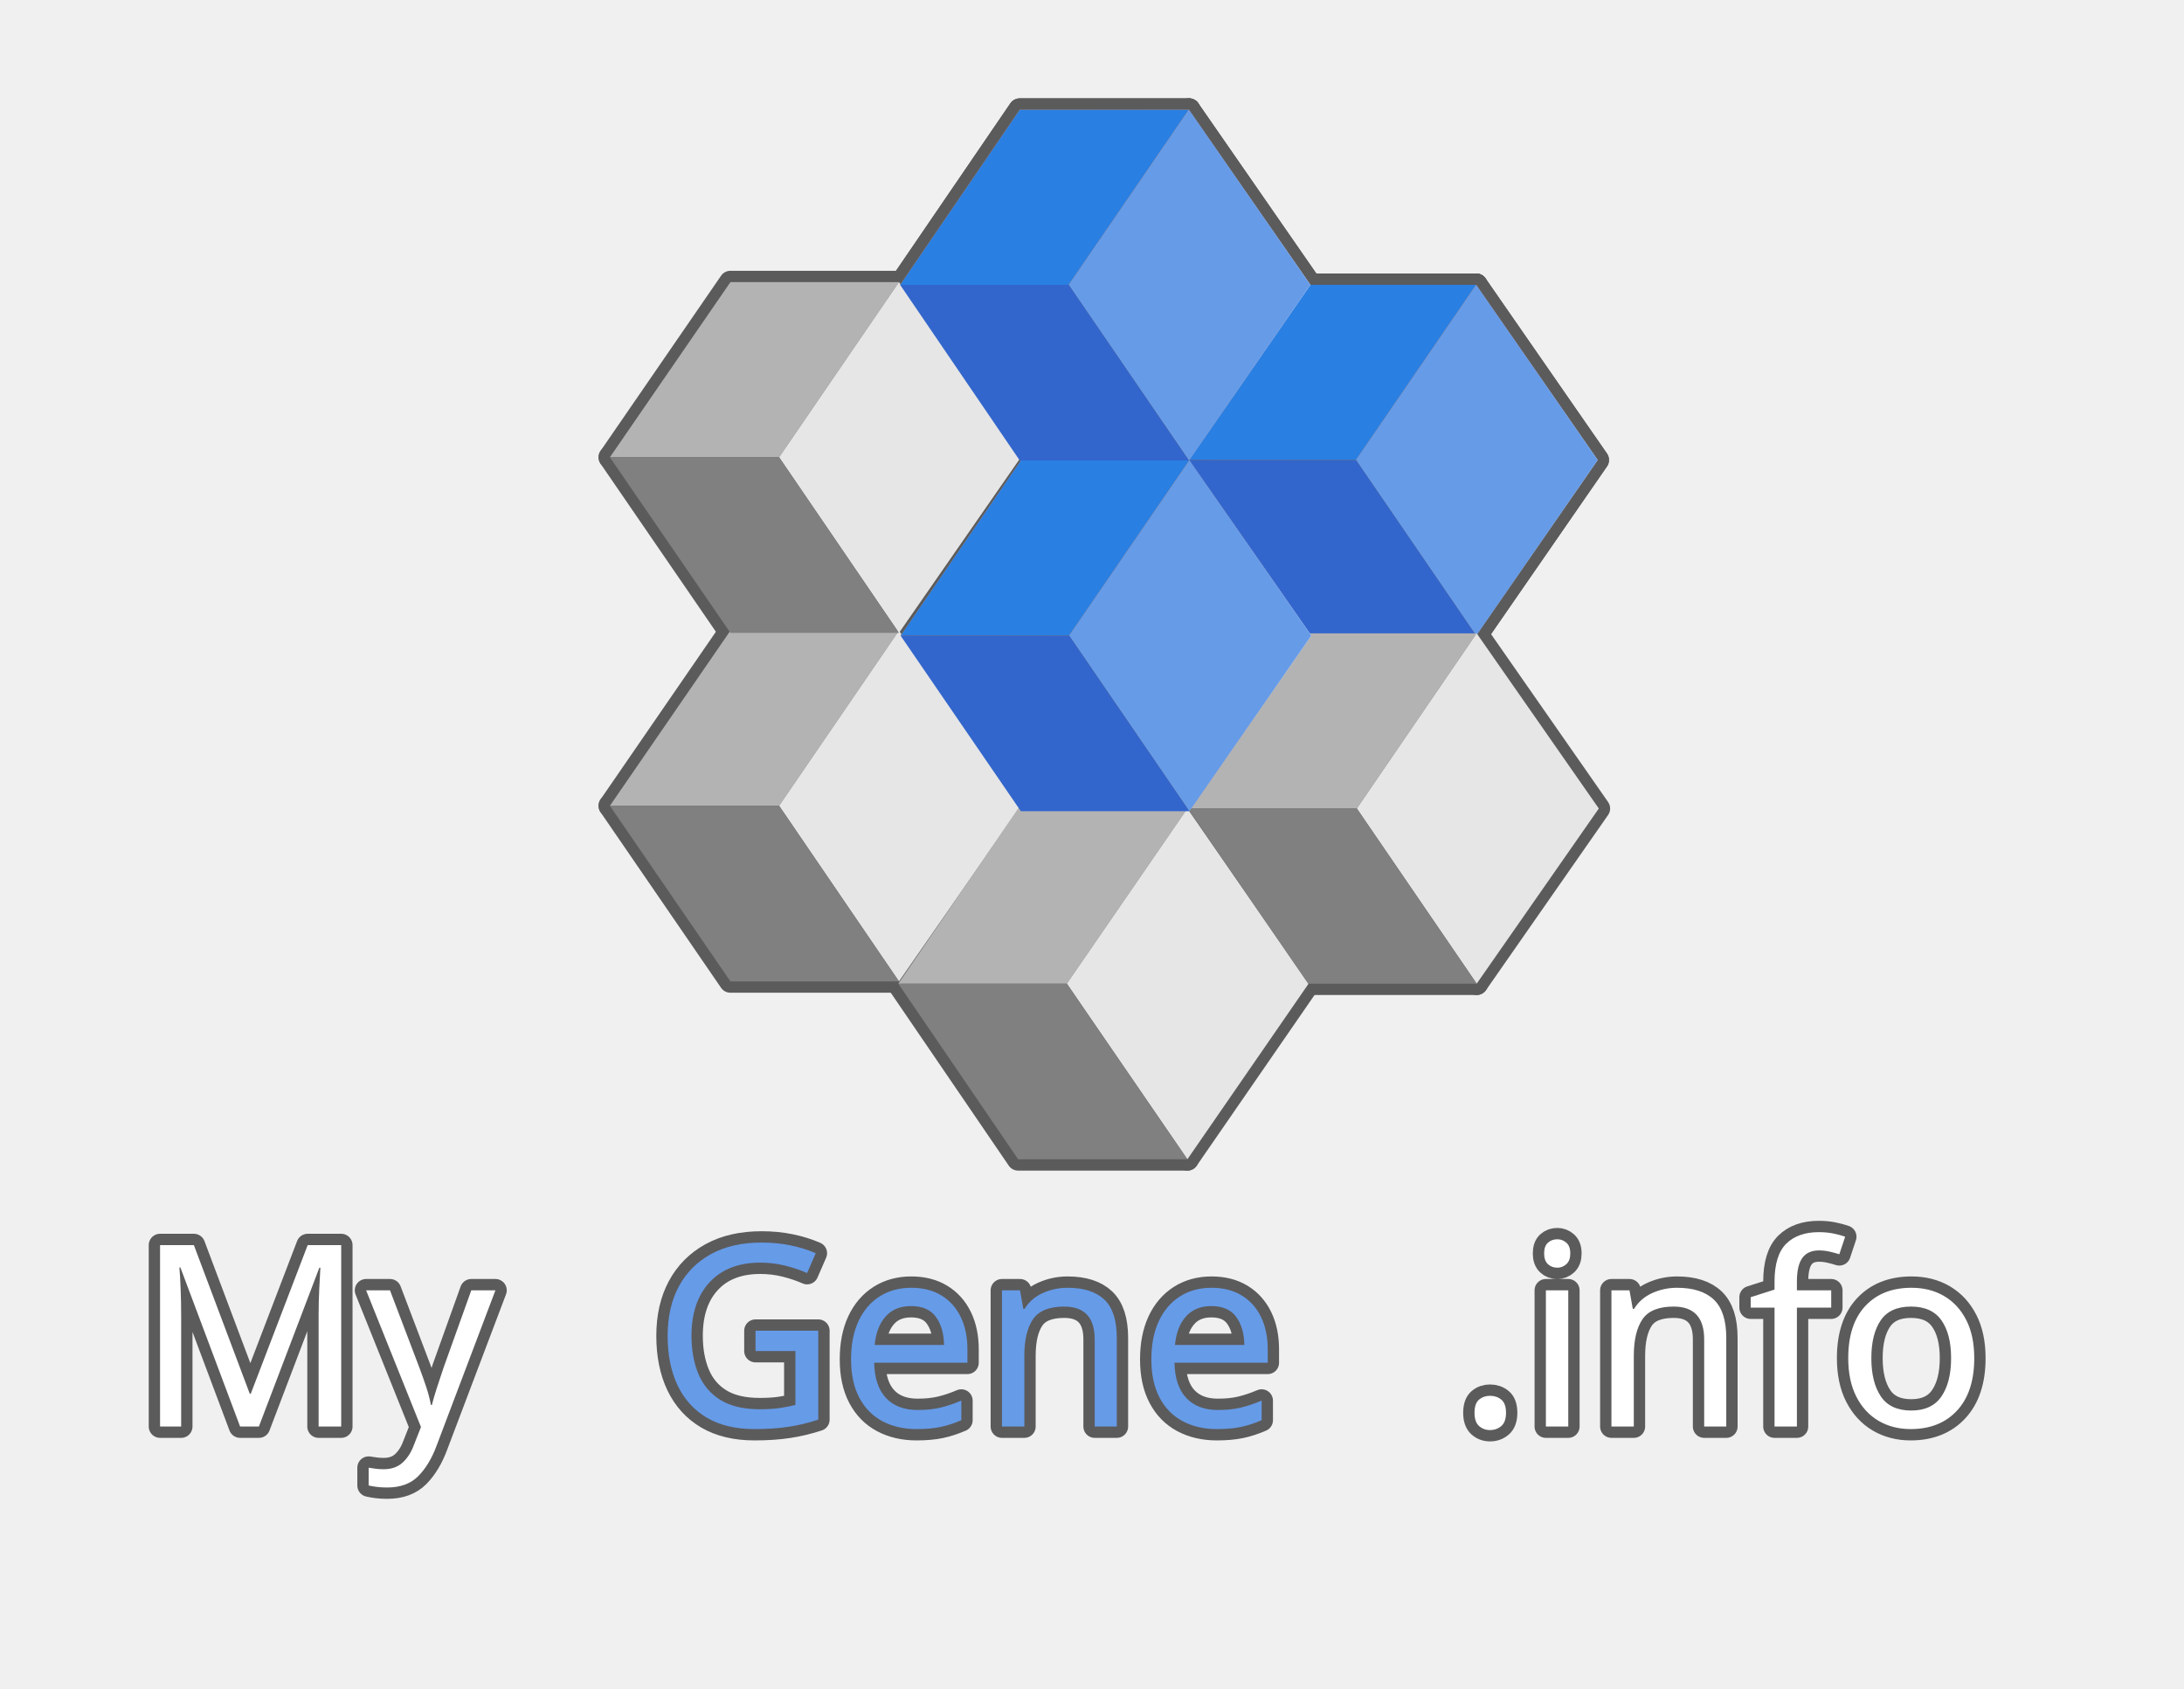
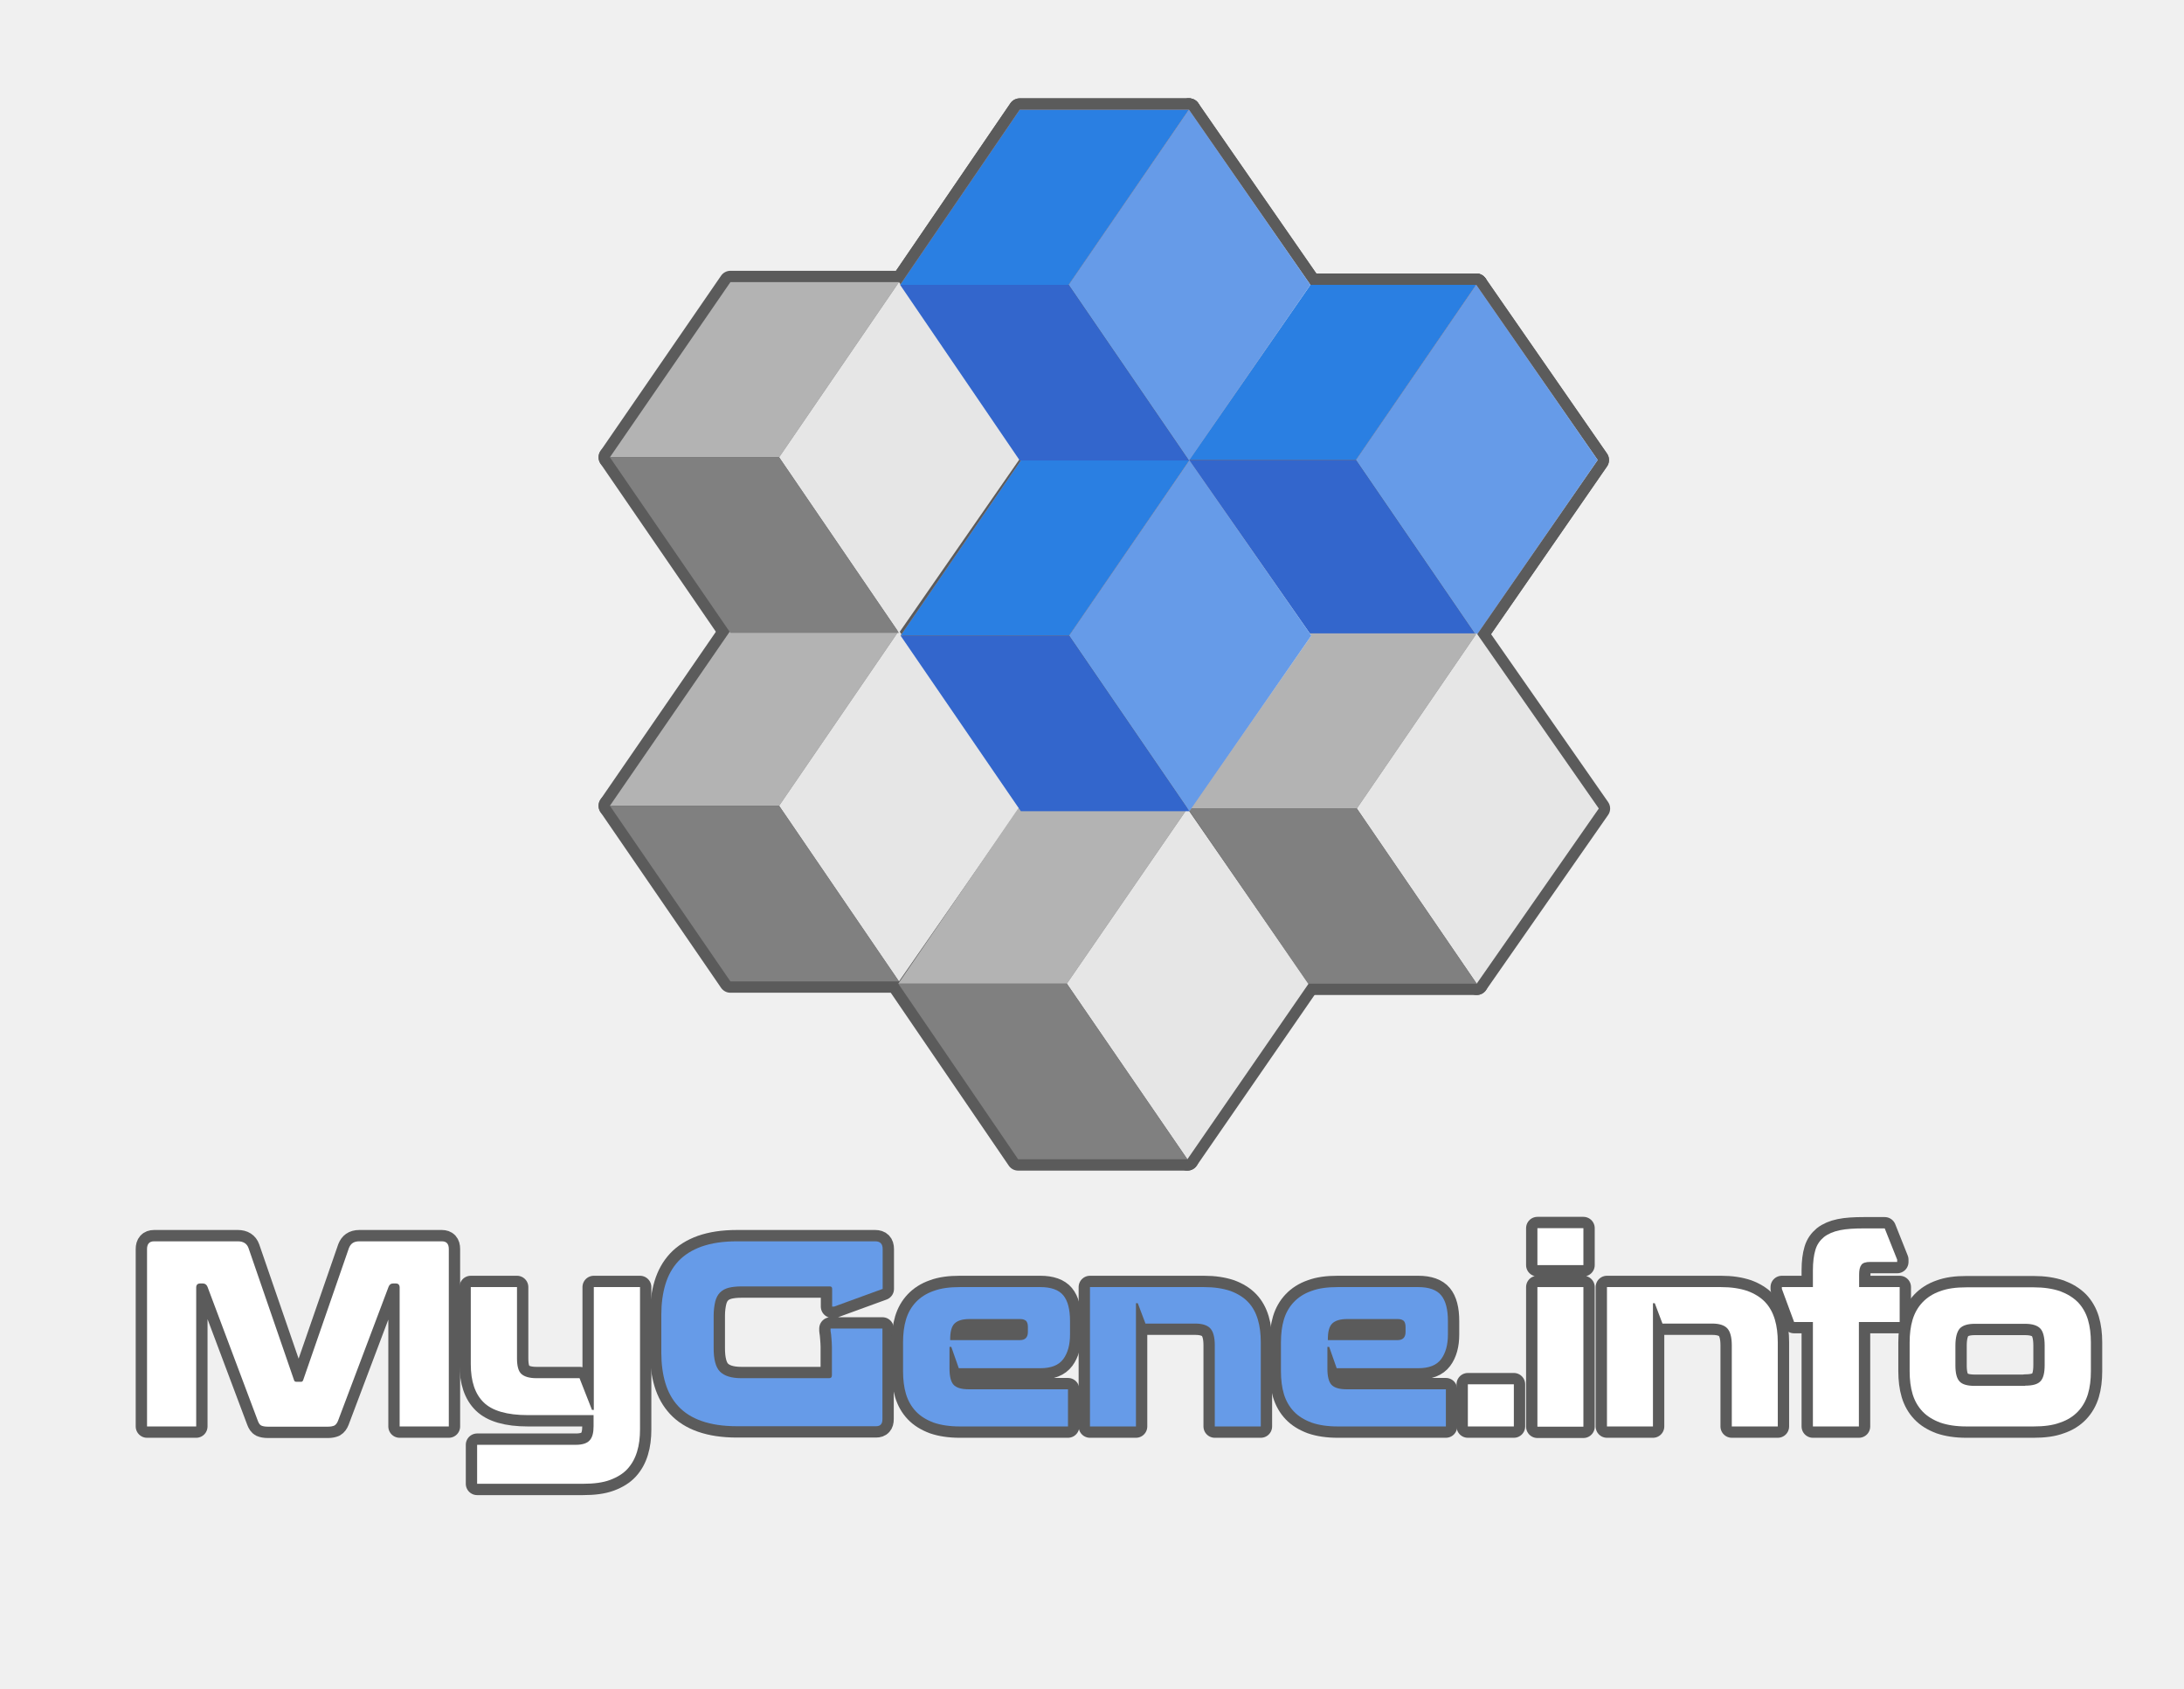
<svg xmlns="http://www.w3.org/2000/svg" version="1.1" id="Layer_1" x="0px" y="0px" viewBox="0 0 964 745" style="enable-background:new 0 0 964 745;" xml:space="preserve">
  <style type="text/css">
	.st0{fill:none;}
- 	.st1{fill:none;stroke:#5B5B5B;stroke-width:10;stroke-linejoin:round;}
- 	.st2{font-family:'RechargeRg-Bold';}
- 	.st3{font-size:112.14px;}
- 	.st4{fill:#FFFFFF;}
- 	.st5{fill:#669BE8;}
- 	.st6{fill:url(#SVGID_1_);}
- 	.st7{fill:#2A7FE2;}
- 	.st8{fill:url(#SVGID_2_);}
- 	.st9{fill:#3366CC;}
- 	.st10{fill:#B3B3B3;}
- 	.st11{fill:#E6E6E6;}
- 	.st12{fill:#808080;}
- 	.st13{fill:url(#SVGID_3_);}
- 	.st14{fill:url(#SVGID_4_);}
- 	.st15{fill:url(#SVGID_5_);}
- 	.st16{fill:url(#SVGID_6_);}
+ 	.st1{enable-background:new    ;}
+ 	.st2{fill:none;stroke:#5B5B5B;stroke-width:10;stroke-linejoin:round;}
+ 	.st3{fill:#FFFFFF;}
+ 	.st4{fill:#669BE8;}
+ 	.st5{fill:url(#SVGID_1_);}
+ 	.st6{fill:#2A7FE2;}
+ 	.st7{fill:url(#SVGID_2_);}
+ 	.st8{fill:#3366CC;}
+ 	.st9{fill:#B3B3B3;}
+ 	.st10{fill:#E6E6E6;}
+ 	.st11{fill:#808080;}
+ 	.st12{fill:url(#SVGID_3_);}
+ 	.st13{fill:url(#SVGID_4_);}
+ 	.st14{fill:url(#SVGID_5_);}
+ 	.st15{fill:url(#SVGID_6_);}
</style>
  <g>
    <rect x="59.8" y="542.1" class="st0" width="920.4" height="120.2" />
    <g>
-       <text transform="matrix(1 0 0 1 59.7768 629.5355)" class="st1 st2 st3">My</text>
-       <text transform="matrix(1 0 0 1 287.8437 629.5355)" class="st1 st2 st3">Gene</text>
-       <text transform="matrix(1 0 0 1 642.7592 629.5355)" class="st1 st2 st3">.info</text>
+       <g class="st1">
+         <path class="st2" d="M176.4,629.5v-61.3c0-1.2-0.6-1.8-1.7-1.8h-1.2c-1,0-1.6,0.5-2,1.5L149.2,627c-0.4,1-0.9,1.7-1.6,2.1     c-0.7,0.3-1.6,0.5-2.8,0.5h-26.6c-1.3,0-2.2-0.2-2.9-0.5c-0.6-0.3-1.1-1-1.5-2.1l-22.2-59.1c-0.4-1-1.1-1.5-2.1-1.5h-1.1     c-1.2,0-1.8,0.6-1.8,1.8v61.3H64.9v-78.3c0-2.2,1-3.4,3.1-3.4H105c2.4,0,4,1,4.7,3l20.1,58.3c0.1,0.4,0.4,0.7,1.1,0.7h2     c0.4,0,0.7-0.2,0.9-0.7l20.2-58.3c0.4-1,0.9-1.7,1.6-2.2c0.7-0.5,1.7-0.8,3-0.8H195c2.1,0,3.1,1.1,3.1,3.4v78.3H176.4z" />
+         <path class="st2" d="M261.3,622.2h0.8V568h20.4v62.8c0,3.6-0.4,6.9-1.3,9.8c-0.9,3-2.3,5.5-4.2,7.6c-1.9,2.1-4.5,3.7-7.7,4.9     c-3.2,1.2-7.2,1.7-11.9,1.7h-46.8v-17.2h43.6c2.9,0,5-0.7,6.1-2c1.2-1.3,1.7-3.4,1.7-6.2v-4.9h-29c-9.2,0-15.7-1.9-19.5-5.6     c-3.8-3.7-5.7-9.3-5.7-16.9V568h20.4v31.4c0,3.4,0.6,5.7,1.9,6.9c1.3,1.2,3.5,1.9,6.7,1.9h19L261.3,622.2z" />
+       </g>
+       <g class="st1">
+         <path class="st2" d="M367.2,594.5c0-1.2-0.1-2.4-0.2-3.8c-0.1-1.3-0.2-2.4-0.4-3.4v-1h22.9v40c0,2.1-0.9,3.1-2.8,3.1h-61.5     c-6.1,0-11.2-0.8-15.5-2.3c-4.3-1.5-7.7-3.7-10.3-6.5c-2.6-2.8-4.5-6.2-5.7-10.2c-1.2-4-1.8-8.5-1.8-13.4v-16.8     c0-4.9,0.6-9.4,1.8-13.4c1.2-4,3.1-7.4,5.7-10.2c2.6-2.8,6.1-5,10.3-6.5c4.3-1.5,9.4-2.3,15.5-2.3h61.1c2.2,0,3.3,1.1,3.3,3.4     v17.6l-21.4,7.8h-0.9v-7.8c0-0.7-0.3-1.1-1-1.1h-39c-2.2,0-4.1,0.2-5.7,0.6c-1.5,0.4-2.8,1.1-3.8,2.1c-1,1-1.7,2.4-2.1,4     c-0.4,1.7-0.7,3.8-0.7,6.2v14.4c0,4.9,0.9,8.4,2.8,10.3c1.9,1.9,5,2.9,9.4,2.9H366c0.8,0,1.2-0.4,1.2-1.3V594.5z" />
+         <path class="st2" d="M419.9,594.4h-0.8v9.5c0,3.5,0.6,5.9,1.8,7.2c1.2,1.3,3.4,2,6.7,2h43.8v16.4h-47.7c-4.6,0-8.4-0.6-11.6-1.7     c-3.2-1.2-5.8-2.8-7.8-4.9c-2-2.1-3.5-4.7-4.4-7.7c-0.9-3-1.3-6.4-1.3-10.1v-12.7c0-3.7,0.4-7.1,1.3-10.1c0.9-3,2.4-5.6,4.4-7.7     s4.6-3.8,7.8-4.9c3.2-1.2,7-1.7,11.6-1.7h35.5c4.7,0,8.1,1.2,10.1,3.6c2,2.4,3,6.2,3,11.4v5.9c0,4.6-1,8.2-3,10.9s-5.4,4-10.1,4     h-36L419.9,594.4z M419.2,591.4h31c2.3,0,3.5-1.2,3.5-3.6v-2.2c0-1.3-0.3-2.2-0.8-2.7c-0.6-0.5-1.4-0.8-2.6-0.8h-22.4     c-3.1,0-5.3,0.7-6.6,2c-1.3,1.3-1.9,3.6-1.9,7V591.4z" />
+         <path class="st2" d="M481.2,568h50.2c4.6,0,8.4,0.6,11.7,1.7c3.2,1.2,5.8,2.8,7.8,4.9c2,2.1,3.4,4.7,4.3,7.7     c0.9,3,1.3,6.4,1.3,10.1v37.1h-20.3v-35.8c0-3.6-0.7-6.1-2-7.5c-1.3-1.4-3.6-2.1-6.6-2.1h-22l-3.4-9h-0.8v54.4h-20.3V568z" />
+         <path class="st2" d="M586.7,594.4h-0.8v9.5c0,3.5,0.6,5.9,1.8,7.2c1.2,1.3,3.4,2,6.7,2h43.8v16.4h-47.7c-4.6,0-8.4-0.6-11.6-1.7     c-3.2-1.2-5.8-2.8-7.8-4.9c-2-2.1-3.5-4.7-4.4-7.7c-0.9-3-1.3-6.4-1.3-10.1v-12.7c0-3.7,0.4-7.1,1.3-10.1c0.9-3,2.4-5.6,4.4-7.7     s4.6-3.8,7.8-4.9c3.2-1.2,7-1.7,11.6-1.7h35.5c4.7,0,8.1,1.2,10.1,3.6c2,2.4,3,6.2,3,11.4v5.9c0,4.6-1,8.2-3,10.9s-5.4,4-10.1,4     h-36L586.7,594.4z M585.9,591.4h31c2.3,0,3.5-1.2,3.5-3.6v-2.2c0-1.3-0.3-2.2-0.8-2.7c-0.6-0.5-1.4-0.8-2.6-0.8h-22.4     c-3.1,0-5.3,0.7-6.6,2c-1.3,1.3-1.9,3.6-1.9,7V591.4z" />
+       </g>
+       <g class="st1">
+         <path class="st2" d="M647.9,629.5v-18.6h20.3v18.6H647.9z" />
+         <path class="st2" d="M678.6,558.3v-16.3h20.3v16.3H678.6z M678.6,629.5V568h20.3v61.6H678.6z" />
+         <path class="st2" d="M709.4,568h50.2c4.6,0,8.4,0.6,11.7,1.7c3.2,1.2,5.8,2.8,7.8,4.9c2,2.1,3.4,4.7,4.3,7.7     c0.9,3,1.3,6.4,1.3,10.1v37.1h-20.3v-35.8c0-3.6-0.7-6.1-2-7.5c-1.3-1.4-3.6-2.1-6.6-2.1h-22l-3.4-9h-0.8v54.4h-20.3V568z" />
+         <path class="st2" d="M838.4,583.4h-17.9v46.1h-20.3v-46.1h-8.3l-5.4-14.6V568h13.7v-7.4c0-3.7,0.4-6.7,1.1-9     c0.7-2.4,2-4.2,3.8-5.7c1.8-1.4,4.1-2.4,7-3c2.9-0.6,6.4-0.8,10.7-0.8h9.1l5.5,13.8v1h-11.9c-1.9,0-3.3,0.4-3.9,1.3     c-0.7,0.9-1,2.3-1,4.3v5.5h17.9V583.4z" />
+         <path class="st2" d="M922.9,605.1c0,3.7-0.4,7.1-1.3,10.1c-0.9,3-2.4,5.6-4.4,7.7c-2,2.1-4.6,3.8-7.9,4.9     c-3.2,1.2-7.1,1.7-11.7,1.7H868c-4.6,0-8.4-0.6-11.6-1.7c-3.2-1.2-5.8-2.8-7.8-4.9c-2-2.1-3.5-4.7-4.4-7.7     c-0.9-3-1.3-6.4-1.3-10.1v-12.7c0-3.7,0.4-7,1.3-10c0.9-3,2.4-5.6,4.4-7.7s4.6-3.8,7.8-4.9c3.2-1.2,7-1.7,11.6-1.7h29.6     c4.6,0,8.4,0.6,11.7,1.7c3.2,1.2,5.8,2.8,7.9,4.9c2,2.1,3.5,4.7,4.4,7.7c0.9,3,1.3,6.4,1.3,10V605.1z M893.9,611.5     c3.2,0,5.5-0.6,6.7-1.9c1.3-1.3,1.9-3.7,1.9-7.2v-8.6c0-3.7-0.7-6.3-2-7.6c-1.3-1.3-3.5-2-6.7-2h-22.1c-3.2,0-5.4,0.7-6.7,2.1     c-1.2,1.4-1.9,3.9-1.9,7.6v8.6c0,3.5,0.6,5.9,1.9,7.2c1.2,1.3,3.5,1.9,6.7,1.9H893.9z" />
+       </g>
    </g>
    <g>
-       <text transform="matrix(1 0 0 1 59.7768 629.5355)" class="st4 st2 st3">My</text>
-       <text transform="matrix(1 0 0 1 287.8437 629.5355)" class="st5 st2 st3">Gene</text>
-       <text transform="matrix(1 0 0 1 642.7592 629.5355)" class="st4 st2 st3">.info</text>
+       <g class="st1">
+         <path class="st3" d="M176.4,629.5v-61.3c0-1.2-0.6-1.8-1.7-1.8h-1.2c-1,0-1.6,0.5-2,1.5L149.2,627c-0.4,1-0.9,1.7-1.6,2.1     c-0.7,0.3-1.6,0.5-2.8,0.5h-26.6c-1.3,0-2.2-0.2-2.9-0.5c-0.6-0.3-1.1-1-1.5-2.1l-22.2-59.1c-0.4-1-1.1-1.5-2.1-1.5h-1.1     c-1.2,0-1.8,0.6-1.8,1.8v61.3H64.9v-78.3c0-2.2,1-3.4,3.1-3.4H105c2.4,0,4,1,4.7,3l20.1,58.3c0.1,0.4,0.4,0.7,1.1,0.7h2     c0.4,0,0.7-0.2,0.9-0.7l20.2-58.3c0.4-1,0.9-1.7,1.6-2.2c0.7-0.5,1.7-0.8,3-0.8H195c2.1,0,3.1,1.1,3.1,3.4v78.3H176.4z" />
+         <path class="st3" d="M261.3,622.2h0.8V568h20.4v62.8c0,3.6-0.4,6.9-1.3,9.8c-0.9,3-2.3,5.5-4.2,7.6c-1.9,2.1-4.5,3.7-7.7,4.9     c-3.2,1.2-7.2,1.7-11.9,1.7h-46.8v-17.2h43.6c2.9,0,5-0.7,6.1-2c1.2-1.3,1.7-3.4,1.7-6.2v-4.9h-29c-9.2,0-15.7-1.9-19.5-5.6     c-3.8-3.7-5.7-9.3-5.7-16.9V568h20.4v31.4c0,3.4,0.6,5.7,1.9,6.9c1.3,1.2,3.5,1.9,6.7,1.9h19L261.3,622.2z" />
+       </g>
+       <g class="st1">
+         <path class="st4" d="M367.2,594.5c0-1.2-0.1-2.4-0.2-3.8c-0.1-1.3-0.2-2.4-0.4-3.4v-1h22.9v40c0,2.1-0.9,3.1-2.8,3.1h-61.5     c-6.1,0-11.2-0.8-15.5-2.3c-4.3-1.5-7.7-3.7-10.3-6.5c-2.6-2.8-4.5-6.2-5.7-10.2c-1.2-4-1.8-8.5-1.8-13.4v-16.8     c0-4.9,0.6-9.4,1.8-13.4c1.2-4,3.1-7.4,5.7-10.2c2.6-2.8,6.1-5,10.3-6.5c4.3-1.5,9.4-2.3,15.5-2.3h61.1c2.2,0,3.3,1.1,3.3,3.4     v17.6l-21.4,7.8h-0.9v-7.8c0-0.7-0.3-1.1-1-1.1h-39c-2.2,0-4.1,0.2-5.7,0.6c-1.5,0.4-2.8,1.1-3.8,2.1c-1,1-1.7,2.4-2.1,4     c-0.4,1.7-0.7,3.8-0.7,6.2v14.4c0,4.9,0.9,8.4,2.8,10.3c1.9,1.9,5,2.9,9.4,2.9H366c0.8,0,1.2-0.4,1.2-1.3V594.5z" />
+         <path class="st4" d="M419.9,594.4h-0.8v9.5c0,3.5,0.6,5.9,1.8,7.2c1.2,1.3,3.4,2,6.7,2h43.8v16.4h-47.7c-4.6,0-8.4-0.6-11.6-1.7     c-3.2-1.2-5.8-2.8-7.8-4.9c-2-2.1-3.5-4.7-4.4-7.7c-0.9-3-1.3-6.4-1.3-10.1v-12.7c0-3.7,0.4-7.1,1.3-10.1c0.9-3,2.4-5.6,4.4-7.7     s4.6-3.8,7.8-4.9c3.2-1.2,7-1.7,11.6-1.7h35.5c4.7,0,8.1,1.2,10.1,3.6c2,2.4,3,6.2,3,11.4v5.9c0,4.6-1,8.2-3,10.9s-5.4,4-10.1,4     h-36L419.9,594.4z M419.2,591.4h31c2.3,0,3.5-1.2,3.5-3.6v-2.2c0-1.3-0.3-2.2-0.8-2.7c-0.6-0.5-1.4-0.8-2.6-0.8h-22.4     c-3.1,0-5.3,0.7-6.6,2c-1.3,1.3-1.9,3.6-1.9,7V591.4z" />
+         <path class="st4" d="M481.2,568h50.2c4.6,0,8.4,0.6,11.7,1.7c3.2,1.2,5.8,2.8,7.8,4.9c2,2.1,3.4,4.7,4.3,7.7     c0.9,3,1.3,6.4,1.3,10.1v37.1h-20.3v-35.8c0-3.6-0.7-6.1-2-7.5c-1.3-1.4-3.6-2.1-6.6-2.1h-22l-3.4-9h-0.8v54.4h-20.3V568z" />
+         <path class="st4" d="M586.7,594.4h-0.8v9.5c0,3.5,0.6,5.9,1.8,7.2c1.2,1.3,3.4,2,6.7,2h43.8v16.4h-47.7c-4.6,0-8.4-0.6-11.6-1.7     c-3.2-1.2-5.8-2.8-7.8-4.9c-2-2.1-3.5-4.7-4.4-7.7c-0.9-3-1.3-6.4-1.3-10.1v-12.7c0-3.7,0.4-7.1,1.3-10.1c0.9-3,2.4-5.6,4.4-7.7     s4.6-3.8,7.8-4.9c3.2-1.2,7-1.7,11.6-1.7h35.5c4.7,0,8.1,1.2,10.1,3.6c2,2.4,3,6.2,3,11.4v5.9c0,4.6-1,8.2-3,10.9s-5.4,4-10.1,4     h-36L586.7,594.4z M585.9,591.4h31c2.3,0,3.5-1.2,3.5-3.6v-2.2c0-1.3-0.3-2.2-0.8-2.7c-0.6-0.5-1.4-0.8-2.6-0.8h-22.4     c-3.1,0-5.3,0.7-6.6,2c-1.3,1.3-1.9,3.6-1.9,7V591.4z" />
+       </g>
+       <g class="st1">
+         <path class="st3" d="M647.9,629.5v-18.6h20.3v18.6H647.9z" />
+         <path class="st3" d="M678.6,558.3v-16.3h20.3v16.3H678.6z M678.6,629.5V568h20.3v61.6H678.6z" />
+         <path class="st3" d="M709.4,568h50.2c4.6,0,8.4,0.6,11.7,1.7c3.2,1.2,5.8,2.8,7.8,4.9c2,2.1,3.4,4.7,4.3,7.7     c0.9,3,1.3,6.4,1.3,10.1v37.1h-20.3v-35.8c0-3.6-0.7-6.1-2-7.5c-1.3-1.4-3.6-2.1-6.6-2.1h-22l-3.4-9h-0.8v54.4h-20.3V568z" />
+         <path class="st3" d="M838.4,583.4h-17.9v46.1h-20.3v-46.1h-8.3l-5.4-14.6V568h13.7v-7.4c0-3.7,0.4-6.7,1.1-9     c0.7-2.4,2-4.2,3.8-5.7c1.8-1.4,4.1-2.4,7-3c2.9-0.6,6.4-0.8,10.7-0.8h9.1l5.5,13.8v1h-11.9c-1.9,0-3.3,0.4-3.9,1.3     c-0.7,0.9-1,2.3-1,4.3v5.5h17.9V583.4z" />
+         <path class="st3" d="M922.9,605.1c0,3.7-0.4,7.1-1.3,10.1c-0.9,3-2.4,5.6-4.4,7.7c-2,2.1-4.6,3.8-7.9,4.9     c-3.2,1.2-7.1,1.7-11.7,1.7H868c-4.6,0-8.4-0.6-11.6-1.7c-3.2-1.2-5.8-2.8-7.8-4.9c-2-2.1-3.5-4.7-4.4-7.7     c-0.9-3-1.3-6.4-1.3-10.1v-12.7c0-3.7,0.4-7,1.3-10c0.9-3,2.4-5.6,4.4-7.7s4.6-3.8,7.8-4.9c3.2-1.2,7-1.7,11.6-1.7h29.6     c4.6,0,8.4,0.6,11.7,1.7c3.2,1.2,5.8,2.8,7.9,4.9c2,2.1,3.5,4.7,4.4,7.7c0.9,3,1.3,6.4,1.3,10V605.1z M893.9,611.5     c3.2,0,5.5-0.6,6.7-1.9c1.3-1.3,1.9-3.7,1.9-7.2v-8.6c0-3.7-0.7-6.3-2-7.6c-1.3-1.3-3.5-2-6.7-2h-22.1c-3.2,0-5.4,0.7-6.7,2.1     c-1.2,1.4-1.9,3.9-1.9,7.6v8.6c0,3.5,0.6,5.9,1.9,7.2c1.2,1.3,3.5,1.9,6.7,1.9H893.9z" />
+       </g>
    </g>
  </g>
  <g>
    <g>
      <g>
        <g>
          <g>
-             <polygon class="st1" points="651.6,125.7 598.5,203 524.1,203 576.9,125.7      " />
-           </g>
-           <g>
-             <polygon class="st1" points="651.6,125.7 598.5,203 524.1,203 576.9,125.7      " />
-           </g>
-         </g>
-         <g>
-           <g>
-             <polygon class="st1" points="651.6,125.7 705.2,203 651.6,280.5 598.5,203      " />
-           </g>
-           <g>
-             <polygon class="st1" points="651.6,125.7 705.2,203 651.6,280.5 598.5,203      " />
-           </g>
-         </g>
-         <g>
-           <polygon class="st1" points="598.5,203 651.6,280.5 576.9,280.5 524.1,203     " />
-         </g>
-       </g>
-       <g>
-         <g>
-           <polygon class="st1" points="396.8,278.3 343.9,355.6 269.2,355.6 322.4,278.3     " />
-         </g>
-         <g>
-           <polygon class="st1" points="396.8,278.3 450.6,355.6 396.8,433.1 343.9,355.6     " />
-         </g>
-         <g>
-           <polygon class="st1" points="343.9,355.6 396.8,433.1 322.4,433.1 269.2,355.6     " />
-         </g>
-       </g>
-       <g>
-         <g>
-           <polygon class="st1" points="524.1,356.8 470.9,434.1 396.5,434.1 449.4,356.8     " />
-         </g>
-         <g>
-           <polygon class="st1" points="524.1,356.8 577.6,434.1 524.1,511.6 470.9,434.1     " />
-         </g>
-         <g>
-           <polygon class="st1" points="470.9,434.1 524.1,511.6 449.4,511.6 396.5,434.1     " />
-         </g>
-       </g>
-       <g>
-         <g>
-           <polygon class="st1" points="651.8,279.5 598.9,356.8 524.3,356.8 577.4,279.5     " />
-         </g>
-         <g>
-           <polygon class="st1" points="651.8,279.5 705.7,356.8 651.8,434.1 598.9,356.8     " />
-         </g>
-         <g>
-           <polygon class="st1" points="598.9,356.8 651.8,434.1 577.4,434.1 524.3,356.8     " />
-         </g>
-       </g>
-       <g>
-         <g>
-           <polygon class="st1" points="396.8,124.5 343.9,201.8 269.2,201.8 322.4,124.5     " />
-         </g>
-         <g>
-           <polygon class="st1" points="396.8,124.5 450.6,201.8 396.8,279.3 343.9,201.8     " />
-         </g>
-         <g>
-           <polygon class="st1" points="343.9,201.8 396.8,279.3 322.4,279.3 269.2,201.8     " />
-         </g>
-       </g>
-       <g>
-         <g>
-           <g>
-             <polygon class="st1" points="525,203.2 471.9,280.5 397.5,280.5 450.6,203.2      " />
-           </g>
-           <g>
-             <polygon class="st1" points="525,203.2 471.9,280.5 397.5,280.5 450.6,203.2      " />
-           </g>
-         </g>
-         <g>
-           <g>
-             <polygon class="st1" points="525,203.2 578.8,280.5 525,358 471.9,280.5      " />
-           </g>
-           <g>
-             <polygon class="st1" points="525,203.2 578.8,280.5 525,358 471.9,280.5      " />
-           </g>
-         </g>
-         <g>
-           <polygon class="st1" points="471.9,280.5 525,358 450.6,358 397.5,280.5     " />
-         </g>
-       </g>
-       <g>
-         <g>
-           <g>
-             <polygon class="st1" points="524.8,48.4 471.7,125.7 397.3,125.7 450.1,48.4      " />
-           </g>
-           <g>
-             <polygon class="st1" points="524.8,48.4 471.7,125.7 397.3,125.7 450.1,48.4      " />
-           </g>
-         </g>
-         <g>
-           <g>
-             <polygon class="st1" points="524.8,48.4 578.4,125.7 524.8,203.2 471.7,125.7      " />
-           </g>
-           <g>
-             <polygon class="st1" points="524.8,48.4 578.4,125.7 524.8,203.2 471.7,125.7      " />
-           </g>
-         </g>
-         <g>
-           <polygon class="st1" points="471.7,125.7 524.8,203.2 450.1,203.2 397.3,125.7     " />
+             <polygon class="st2" points="651.6,125.7 598.5,203 524.1,203 576.9,125.7      " />
+           </g>
+           <g>
+             <polygon class="st2" points="651.6,125.7 598.5,203 524.1,203 576.9,125.7      " />
+           </g>
+         </g>
+         <g>
+           <g>
+             <polygon class="st2" points="651.6,125.7 705.2,203 651.6,280.5 598.5,203      " />
+           </g>
+           <g>
+             <polygon class="st2" points="651.6,125.7 705.2,203 651.6,280.5 598.5,203      " />
+           </g>
+         </g>
+         <g>
+           <polygon class="st2" points="598.5,203 651.6,280.5 576.9,280.5 524.1,203     " />
+         </g>
+       </g>
+       <g>
+         <g>
+           <polygon class="st2" points="396.8,278.3 343.9,355.6 269.2,355.6 322.4,278.3     " />
+         </g>
+         <g>
+           <polygon class="st2" points="396.8,278.3 450.6,355.6 396.8,433.1 343.9,355.6     " />
+         </g>
+         <g>
+           <polygon class="st2" points="343.9,355.6 396.8,433.1 322.4,433.1 269.2,355.6     " />
+         </g>
+       </g>
+       <g>
+         <g>
+           <polygon class="st2" points="524.1,356.8 470.9,434.1 396.5,434.1 449.4,356.8     " />
+         </g>
+         <g>
+           <polygon class="st2" points="524.1,356.8 577.6,434.1 524.1,511.6 470.9,434.1     " />
+         </g>
+         <g>
+           <polygon class="st2" points="470.9,434.1 524.1,511.6 449.4,511.6 396.5,434.1     " />
+         </g>
+       </g>
+       <g>
+         <g>
+           <polygon class="st2" points="651.8,279.5 598.9,356.8 524.3,356.8 577.4,279.5     " />
+         </g>
+         <g>
+           <polygon class="st2" points="651.8,279.5 705.7,356.8 651.8,434.1 598.9,356.8     " />
+         </g>
+         <g>
+           <polygon class="st2" points="598.9,356.8 651.8,434.1 577.4,434.1 524.3,356.8     " />
+         </g>
+       </g>
+       <g>
+         <g>
+           <polygon class="st2" points="396.8,124.5 343.9,201.8 269.2,201.8 322.4,124.5     " />
+         </g>
+         <g>
+           <polygon class="st2" points="396.8,124.5 450.6,201.8 396.8,279.3 343.9,201.8     " />
+         </g>
+         <g>
+           <polygon class="st2" points="343.9,201.8 396.8,279.3 322.4,279.3 269.2,201.8     " />
+         </g>
+       </g>
+       <g>
+         <g>
+           <g>
+             <polygon class="st2" points="525,203.2 471.9,280.5 397.5,280.5 450.6,203.2      " />
+           </g>
+           <g>
+             <polygon class="st2" points="525,203.2 471.9,280.5 397.5,280.5 450.6,203.2      " />
+           </g>
+         </g>
+         <g>
+           <g>
+             <polygon class="st2" points="525,203.2 578.8,280.5 525,358 471.9,280.5      " />
+           </g>
+           <g>
+             <polygon class="st2" points="525,203.2 578.8,280.5 525,358 471.9,280.5      " />
+           </g>
+         </g>
+         <g>
+           <polygon class="st2" points="471.9,280.5 525,358 450.6,358 397.5,280.5     " />
+         </g>
+       </g>
+       <g>
+         <g>
+           <g>
+             <polygon class="st2" points="524.8,48.4 471.7,125.7 397.3,125.7 450.1,48.4      " />
+           </g>
+           <g>
+             <polygon class="st2" points="524.8,48.4 471.7,125.7 397.3,125.7 450.1,48.4      " />
+           </g>
+         </g>
+         <g>
+           <g>
+             <polygon class="st2" points="524.8,48.4 578.4,125.7 524.8,203.2 471.7,125.7      " />
+           </g>
+           <g>
+             <polygon class="st2" points="524.8,48.4 578.4,125.7 524.8,203.2 471.7,125.7      " />
+           </g>
+         </g>
+         <g>
+           <polygon class="st2" points="471.7,125.7 524.8,203.2 450.1,203.2 397.3,125.7     " />
        </g>
      </g>
    </g>
    <g>
      <g>
        <g>
          <g>
-             <linearGradient id="SVGID_1_" gradientUnits="userSpaceOnUse" x1="438.056" y1="647.179" x2="565.579" y2="647.179" gradientTransform="matrix(1 0 0 -1 86 811.5)">
+             <linearGradient id="SVGID_1_" gradientUnits="userSpaceOnUse" x1="438.1" y1="120.85" x2="565.6" y2="120.85" gradientTransform="matrix(1 0 0 1 86 43.5)">
              <stop offset="0" style="stop-color:#FD7400" />
              <stop offset="1" style="stop-color:#FF8E39" />
            </linearGradient>
+             <polygon class="st5" points="651.6,125.7 598.5,203 524.1,203 576.9,125.7      " />
+           </g>
+           <g>
            <polygon class="st6" points="651.6,125.7 598.5,203 524.1,203 576.9,125.7      " />
          </g>
-           <g>
-             <polygon class="st7" points="651.6,125.7 598.5,203 524.1,203 576.9,125.7      " />
-           </g>
-         </g>
-         <g>
-           <g>
-             <linearGradient id="SVGID_2_" gradientUnits="userSpaceOnUse" x1="512.464" y1="608.42" x2="619.172" y2="608.42" gradientTransform="matrix(1 0 0 -1 86 811.5)">
+         </g>
+         <g>
+           <g>
+             <linearGradient id="SVGID_2_" gradientUnits="userSpaceOnUse" x1="512.5" y1="159.6" x2="619.2" y2="159.6" gradientTransform="matrix(1 0 0 1 86 43.5)">
              <stop offset="0" style="stop-color:#FF8E39;stop-opacity:0" />
              <stop offset="0.124" style="stop-color:#FF913E;stop-opacity:0.124" />
              <stop offset="0.266" style="stop-color:#FF994C;stop-opacity:0.266" />
              <stop offset="0.418" style="stop-color:#FFA663;stop-opacity:0.418" />
              <stop offset="0.577" style="stop-color:#FFB883;stop-opacity:0.577" />
              <stop offset="0.74" style="stop-color:#FFD0AD;stop-opacity:0.74" />
              <stop offset="0.905" style="stop-color:#FFEDDF;stop-opacity:0.905" />
              <stop offset="1" style="stop-color:#FFFFFF" />
            </linearGradient>
-             <polygon class="st8" points="651.6,125.7 705.2,203 651.6,280.5 598.5,203      " />
-           </g>
-           <g>
-             <polygon class="st5" points="651.6,125.7 705.2,203 651.6,280.5 598.5,203      " />
-           </g>
-         </g>
-         <g>
-           <polygon class="st9" points="598.5,203 651.6,280.5 576.9,280.5 524.1,203     " />
-         </g>
-       </g>
-       <g>
-         <g>
-           <polygon class="st10" points="396.8,278.3 343.9,355.6 269.2,355.6 322.4,278.3     " />
-         </g>
-         <g>
-           <polygon class="st11" points="396.8,278.3 450.6,355.6 396.8,433.1 343.9,355.6     " />
-         </g>
-         <g>
-           <polygon class="st12" points="343.9,355.6 396.8,433.1 322.4,433.1 269.2,355.6     " />
-         </g>
-       </g>
-       <g>
-         <g>
-           <polygon class="st10" points="524.1,356.8 470.9,434.1 396.5,434.1 449.4,356.8     " />
-         </g>
-         <g>
-           <polygon class="st11" points="524.1,356.8 577.6,434.1 524.1,511.6 470.9,434.1     " />
-         </g>
-         <g>
-           <polygon class="st12" points="470.9,434.1 524.1,511.6 449.4,511.6 396.5,434.1     " />
-         </g>
-       </g>
-       <g>
-         <g>
-           <polygon class="st10" points="651.8,279.5 598.9,356.8 524.3,356.8 577.4,279.5     " />
-         </g>
-         <g>
-           <polygon class="st11" points="651.8,279.5 705.7,356.8 651.8,434.1 598.9,356.8     " />
-         </g>
-         <g>
-           <polygon class="st12" points="598.9,356.8 651.8,434.1 577.4,434.1 524.3,356.8     " />
-         </g>
-       </g>
-       <g>
-         <g>
-           <polygon class="st10" points="396.8,124.5 343.9,201.8 269.2,201.8 322.4,124.5     " />
-         </g>
-         <g>
-           <polygon class="st11" points="396.8,124.5 450.6,201.8 396.8,279.3 343.9,201.8     " />
-         </g>
-         <g>
-           <polygon class="st12" points="343.9,201.8 396.8,279.3 322.4,279.3 269.2,201.8     " />
-         </g>
-       </g>
-       <g>
-         <g>
-           <g>
-             <linearGradient id="SVGID_3_" gradientUnits="userSpaceOnUse" x1="311.49" y1="569.661" x2="439.013" y2="569.661" gradientTransform="matrix(1 0 0 -1 86 811.5)">
+             <polygon class="st7" points="651.6,125.7 705.2,203 651.6,280.5 598.5,203      " />
+           </g>
+           <g>
+             <polygon class="st4" points="651.6,125.7 705.2,203 651.6,280.5 598.5,203      " />
+           </g>
+         </g>
+         <g>
+           <polygon class="st8" points="598.5,203 651.6,280.5 576.9,280.5 524.1,203     " />
+         </g>
+       </g>
+       <g>
+         <g>
+           <polygon class="st9" points="396.8,278.3 343.9,355.6 269.2,355.6 322.4,278.3     " />
+         </g>
+         <g>
+           <polygon class="st10" points="396.8,278.3 450.6,355.6 396.8,433.1 343.9,355.6     " />
+         </g>
+         <g>
+           <polygon class="st11" points="343.9,355.6 396.8,433.1 322.4,433.1 269.2,355.6     " />
+         </g>
+       </g>
+       <g>
+         <g>
+           <polygon class="st9" points="524.1,356.8 470.9,434.1 396.5,434.1 449.4,356.8     " />
+         </g>
+         <g>
+           <polygon class="st10" points="524.1,356.8 577.6,434.1 524.1,511.6 470.9,434.1     " />
+         </g>
+         <g>
+           <polygon class="st11" points="470.9,434.1 524.1,511.6 449.4,511.6 396.5,434.1     " />
+         </g>
+       </g>
+       <g>
+         <g>
+           <polygon class="st9" points="651.8,279.5 598.9,356.8 524.3,356.8 577.4,279.5     " />
+         </g>
+         <g>
+           <polygon class="st10" points="651.8,279.5 705.7,356.8 651.8,434.1 598.9,356.8     " />
+         </g>
+         <g>
+           <polygon class="st11" points="598.9,356.8 651.8,434.1 577.4,434.1 524.3,356.8     " />
+         </g>
+       </g>
+       <g>
+         <g>
+           <polygon class="st9" points="396.8,124.5 343.9,201.8 269.2,201.8 322.4,124.5     " />
+         </g>
+         <g>
+           <polygon class="st10" points="396.8,124.5 450.6,201.8 396.8,279.3 343.9,201.8     " />
+         </g>
+         <g>
+           <polygon class="st11" points="343.9,201.8 396.8,279.3 322.4,279.3 269.2,201.8     " />
+         </g>
+       </g>
+       <g>
+         <g>
+           <g>
+             <linearGradient id="SVGID_3_" gradientUnits="userSpaceOnUse" x1="311.5" y1="198.35" x2="439" y2="198.35" gradientTransform="matrix(1 0 0 1 86 43.5)">
              <stop offset="0" style="stop-color:#FD7400" />
              <stop offset="1" style="stop-color:#FF8E39" />
            </linearGradient>
-             <polygon class="st13" points="525,203.2 471.9,280.5 397.5,280.5 450.6,203.2      " />
-           </g>
-           <g>
-             <polygon class="st7" points="525,203.2 471.9,280.5 397.5,280.5 450.6,203.2      " />
-           </g>
-         </g>
-         <g>
-           <g>
-             <linearGradient id="SVGID_4_" gradientUnits="userSpaceOnUse" x1="386.017" y1="530.902" x2="492.792" y2="530.902" gradientTransform="matrix(1 0 0 -1 86 811.5)">
+             <polygon class="st12" points="525,203.2 471.9,280.5 397.5,280.5 450.6,203.2      " />
+           </g>
+           <g>
+             <polygon class="st6" points="525,203.2 471.9,280.5 397.5,280.5 450.6,203.2      " />
+           </g>
+         </g>
+         <g>
+           <g>
+             <linearGradient id="SVGID_4_" gradientUnits="userSpaceOnUse" x1="386.017" y1="237.1" x2="492.792" y2="237.1" gradientTransform="matrix(1 0 0 1 86 43.5)">
              <stop offset="0" style="stop-color:#FF8E39;stop-opacity:0" />
              <stop offset="0.124" style="stop-color:#FF913E;stop-opacity:0.124" />
              <stop offset="0.266" style="stop-color:#FF994C;stop-opacity:0.266" />
              <stop offset="0.418" style="stop-color:#FFA663;stop-opacity:0.418" />
              <stop offset="0.577" style="stop-color:#FFB883;stop-opacity:0.577" />
              <stop offset="0.74" style="stop-color:#FFD0AD;stop-opacity:0.74" />
              <stop offset="0.905" style="stop-color:#FFEDDF;stop-opacity:0.905" />
              <stop offset="1" style="stop-color:#FFFFFF" />
            </linearGradient>
-             <polygon class="st14" points="525,203.2 578.8,280.5 525,358 471.9,280.5      " />
-           </g>
-           <g>
-             <polygon class="st5" points="525,203.2 578.8,280.5 525,358 471.9,280.5      " />
-           </g>
-         </g>
-         <g>
-           <polygon class="st9" points="471.9,280.5 525,358 450.6,358 397.5,280.5     " />
-         </g>
-       </g>
-       <g>
-         <g>
-           <g>
-             <linearGradient id="SVGID_5_" gradientUnits="userSpaceOnUse" x1="311.251" y1="724.459" x2="438.774" y2="724.459" gradientTransform="matrix(1 0 0 -1 86 811.5)">
+             <polygon class="st13" points="525,203.2 578.8,280.5 525,358 471.9,280.5      " />
+           </g>
+           <g>
+             <polygon class="st4" points="525,203.2 578.8,280.5 525,358 471.9,280.5      " />
+           </g>
+         </g>
+         <g>
+           <polygon class="st8" points="471.9,280.5 525,358 450.6,358 397.5,280.5     " />
+         </g>
+       </g>
+       <g>
+         <g>
+           <g>
+             <linearGradient id="SVGID_5_" gradientUnits="userSpaceOnUse" x1="311.3" y1="43.55" x2="438.8" y2="43.55" gradientTransform="matrix(1 0 0 1 86 43.5)">
              <stop offset="0" style="stop-color:#FD7400" />
              <stop offset="1" style="stop-color:#FF8E39" />
            </linearGradient>
-             <polygon class="st15" points="524.8,48.4 471.7,125.7 397.3,125.7 450.1,48.4      " />
-           </g>
-           <g>
-             <polygon class="st7" points="524.8,48.4 471.7,125.7 397.3,125.7 450.1,48.4      " />
-           </g>
-         </g>
-         <g>
-           <g>
-             <linearGradient id="SVGID_6_" gradientUnits="userSpaceOnUse" x1="385.659" y1="685.699" x2="492.367" y2="685.699" gradientTransform="matrix(1 0 0 -1 86 811.5)">
+             <polygon class="st14" points="524.8,48.4 471.7,125.7 397.3,125.7 450.1,48.4      " />
+           </g>
+           <g>
+             <polygon class="st6" points="524.8,48.4 471.7,125.7 397.3,125.7 450.1,48.4      " />
+           </g>
+         </g>
+         <g>
+           <g>
+             <linearGradient id="SVGID_6_" gradientUnits="userSpaceOnUse" x1="385.7" y1="82.3" x2="492.4" y2="82.3" gradientTransform="matrix(1 0 0 1 86 43.5)">
              <stop offset="0" style="stop-color:#FF8E39;stop-opacity:0" />
              <stop offset="0.124" style="stop-color:#FF913E;stop-opacity:0.124" />
              <stop offset="0.266" style="stop-color:#FF994C;stop-opacity:0.266" />
              <stop offset="0.418" style="stop-color:#FFA663;stop-opacity:0.418" />
              <stop offset="0.577" style="stop-color:#FFB883;stop-opacity:0.577" />
              <stop offset="0.74" style="stop-color:#FFD0AD;stop-opacity:0.74" />
              <stop offset="0.905" style="stop-color:#FFEDDF;stop-opacity:0.905" />
              <stop offset="1" style="stop-color:#FFFFFF" />
            </linearGradient>
-             <polygon class="st16" points="524.8,48.4 578.4,125.7 524.8,203.2 471.7,125.7      " />
-           </g>
-           <g>
-             <polygon class="st5" points="524.8,48.4 578.4,125.7 524.8,203.2 471.7,125.7      " />
-           </g>
-         </g>
-         <g>
-           <polygon class="st9" points="471.7,125.7 524.8,203.2 450.1,203.2 397.3,125.7     " />
+             <polygon class="st15" points="524.8,48.4 578.4,125.7 524.8,203.2 471.7,125.7      " />
+           </g>
+           <g>
+             <polygon class="st4" points="524.8,48.4 578.4,125.7 524.8,203.2 471.7,125.7      " />
+           </g>
+         </g>
+         <g>
+           <polygon class="st8" points="471.7,125.7 524.8,203.2 450.1,203.2 397.3,125.7     " />
        </g>
      </g>
    </g>
  </g>
</svg>
